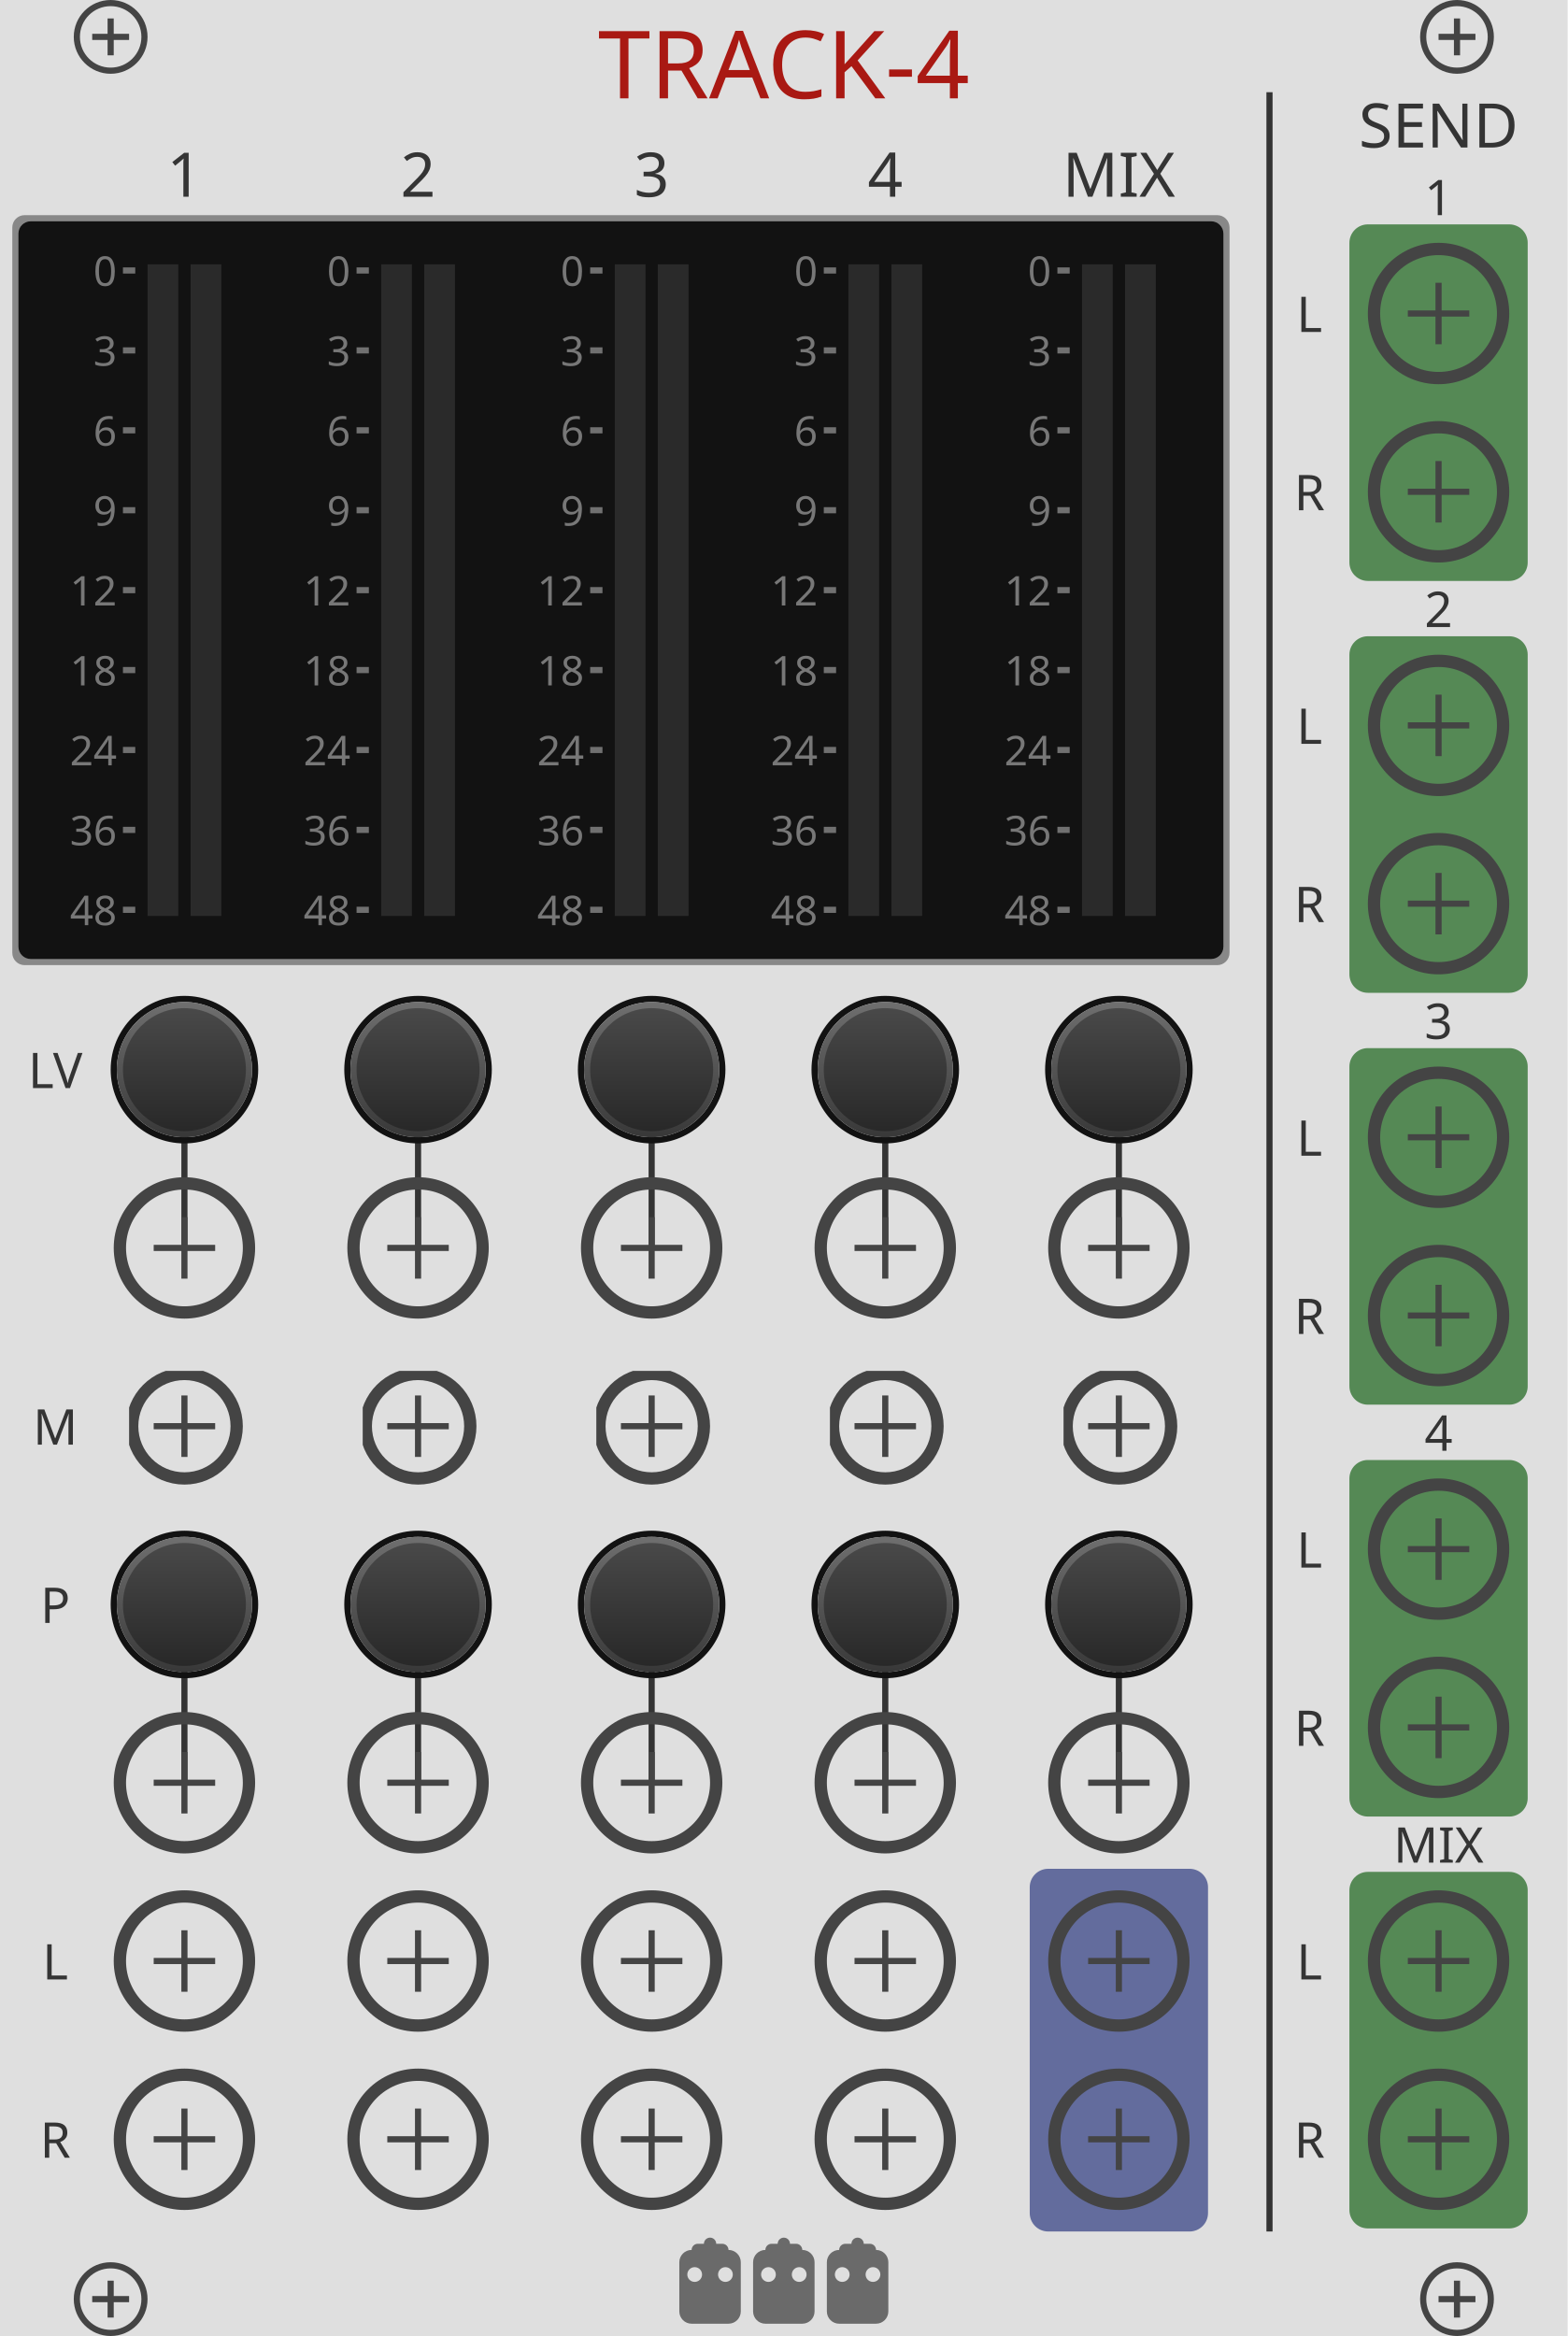
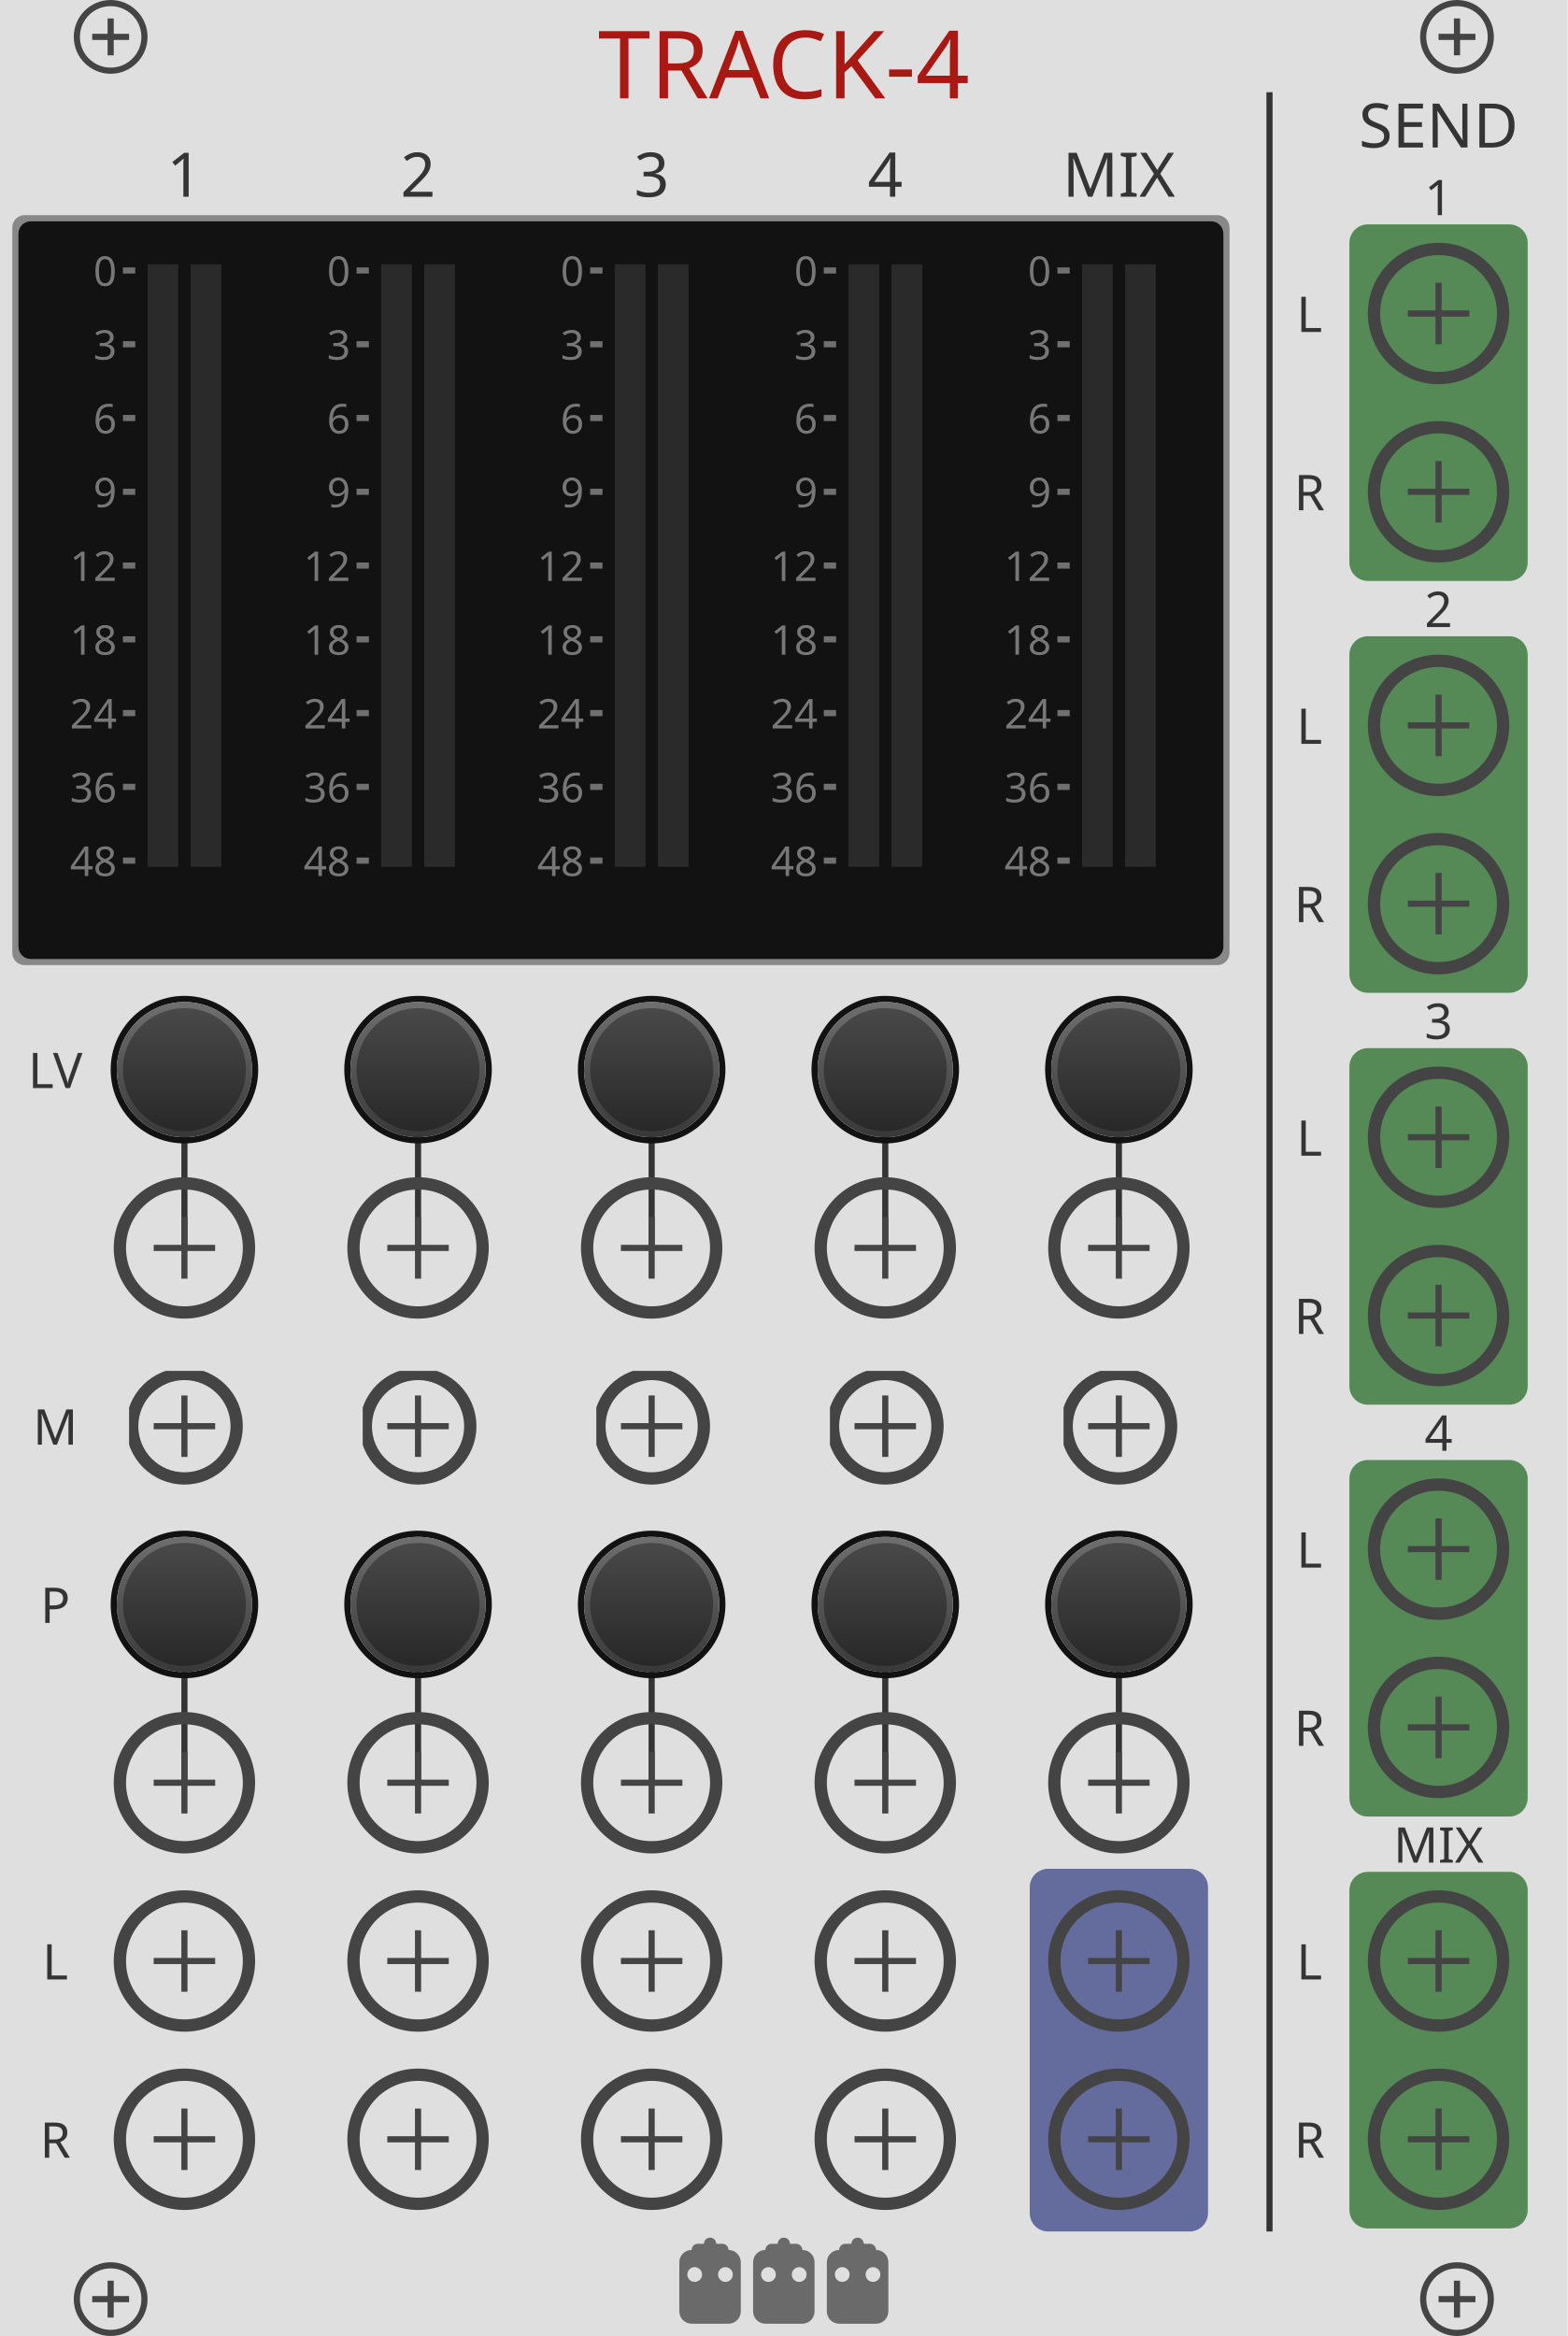
<svg xmlns="http://www.w3.org/2000/svg" xmlns:xlink="http://www.w3.org/1999/xlink" version="1.1" width="255" height="380" viewBox="0 0 255 380">
  <style>

    text.title {
      fill: #a91913;
      font-family: 'DIN Alternate';
      font-size: 11.5pt;
    }
    text.big-label {
      fill: #343434;
      font-family: 'DIN Alternate';
      font-size: 7.5pt;
    }
    text.label {
      fill: #343434;
      font-family: 'DIN Alternate';
      font-size: 6pt;
    }
    text.output-label {
      fill: #dfdfdf;
      font-family: 'DIN Alternate';
      font-size: 6pt;
    }

    .background {
      fill: #dfdfdf;
    }
    .poly-output {
      fill: #558955;
    }
    .mono-output {
      fill: #636c9d;
    }

    polyline.icon {
      stroke: #343434;
      stroke-width: 1.2;
      fill: none;
    }
    polyline.connect {
      stroke: #343434;
      stroke-width: 1;
      fill: none;
    }

    rect.lcd-bg {
      fill: #121212;
    }
    rect.lcd-bg-frame {
      fill: #888888;
    }
    rect.lcd-bg-accent {
      fill: #2a2a2a;
    }
    text.lcd-label {
      fill: #777777;
      font-family: 'Monaco';
      font-size: 5pt;
    }
    polyline.lcd-tick {
      stroke: #707070;
      stroke-width: 1;
      fill: none;
    }

    .blueprint {
      stroke: #444444;
      fill: none;
    }

  </style>
  <defs>
    <linearGradient id="smallKnobLight" x1="0%" y1="0%" x2="0%" y2="100%">
      <stop offset="0%" stop-color="#6f6f6f" />
      <stop offset="100%" stop-color="#383838" />
    </linearGradient>
    <linearGradient id="smallKnobDark" x1="0%" y1="0%" x2="0%" y2="100%">
      <stop offset="0%" stop-color="#494949" />
      <stop offset="100%" stop-color="#282828" />
    </linearGradient>
    <linearGradient id="bigKnobLight" x1="0%" y1="0%" x2="0%" y2="100%">
      <stop offset="0%" stop-color="#888" />
      <stop offset="100%" stop-color="#333" />
    </linearGradient>
    <linearGradient id="bigKnobDark" x1="0%" y1="0%" x2="0%" y2="100%">
      <stop offset="0%" stop-color="#5c5c5c" />
      <stop offset="100%" stop-color="#282828" />
    </linearGradient>
    <symbol id="knob18">
      <g transform="translate(9 9)">
        <circle r="8.5" stroke="#222" fill="none" />
        <circle r="8" fill="url('#smallKnobLight')" />
        <circle r="7" fill="url('#smallKnobDark')" />
      </g>
    </symbol>
    <symbol id="knob24">
      <g transform="translate(12 12)">
        <circle r="11.5" stroke="#121212" fill="none" />
        <circle r="11" fill="url('#smallKnobLight')" />
        <circle r="10" fill="url('#smallKnobDark')" />
      </g>
    </symbol>
    <symbol id="knob45">
      <g transform="translate(22.5 22.5)">
        <circle r="22" fill="url('#bigKnobDark')" />
        <circle r="20" fill="url('#bigKnobLight')" />
      </g>
    </symbol>
    <symbol id="toggleButton">
      <g transform="translate(9 9)">
        <polyline points="-5,0 5,0" stroke-width="1" class="blueprint" />
        <polyline points="0,-5 0,5" stroke-width="1" class="blueprint" />
        <circle cx="0" cy="0" r="8.5" stroke-width="2" class="blueprint" />
      </g>
    </symbol>
    <symbol id="port">
      <g transform="translate(12 12)">
        <polyline points="-5,0 5,0" stroke-width="1" class="blueprint" />
        <polyline points="0,-5 0,5" stroke-width="1" class="blueprint" />
        <circle cx="0" cy="0" r="10.5" stroke-width="2" class="blueprint" />
      </g>
    </symbol>
    <symbol id="screw">
      <g transform="translate(6 6)">
        <polyline points="-3,0 3,0" stroke-width="1" class="blueprint" />
        <polyline points="0,-3 0,3" stroke-width="1" class="blueprint" />
      </g>
      <circle cx="6" cy="6" r="5.5" stroke-width="1" class="blueprint" />
    </symbol>
    <symbol id="hswitch14">
      <rect x="1" y="1" rx="2" width="20" height="12" stroke-width="2" class="blueprint" />
      <g transform="translate(12 7)">
        <polyline points="-5,0 5,0" stroke-width="1" class="blueprint" />
        <polyline points="0,-5 0,5" stroke-width="1" class="blueprint" />
      </g>
    </symbol>
    <symbol id="meter-strip">
      <g transform="translate(20 4)">
-         <rect x="-6" y="-1" width="5" height="106" class="lcd-bg-accent" />
-         <rect x="1" y="-1" width="5" height="106" class="lcd-bg-accent" />
+         <rect x="-6" y="-1" width="5" height="98" class="lcd-bg-accent" />
+         <rect x="1" y="-1" width="5" height="98" class="lcd-bg-accent" />
        <g transform="translate(-11 2.5)">
          <text x="0" y="0" class="lcd-label" text-anchor="end">0</text>
-           <text x="0" y="13" class="lcd-label" text-anchor="end">3</text>
-           <text x="0" y="26" class="lcd-label" text-anchor="end">6</text>
-           <text x="0" y="39" class="lcd-label" text-anchor="end">9</text>
-           <text x="0" y="52" class="lcd-label" text-anchor="end">12</text>
-           <text x="0" y="65" class="lcd-label" text-anchor="end">18</text>
-           <text x="0" y="78" class="lcd-label" text-anchor="end">24</text>
-           <text x="0" y="91" class="lcd-label" text-anchor="end">36</text>
-           <text x="0" y="104" class="lcd-label" text-anchor="end">48</text>
+           <text x="0" y="12" class="lcd-label" text-anchor="end">3</text>
+           <text x="0" y="24" class="lcd-label" text-anchor="end">6</text>
+           <text x="0" y="36" class="lcd-label" text-anchor="end">9</text>
+           <text x="0" y="48" class="lcd-label" text-anchor="end">12</text>
+           <text x="0" y="60" class="lcd-label" text-anchor="end">18</text>
+           <text x="0" y="72" class="lcd-label" text-anchor="end">24</text>
+           <text x="0" y="84" class="lcd-label" text-anchor="end">36</text>
+           <text x="0" y="96" class="lcd-label" text-anchor="end">48</text>
        </g>
        <g transform="translate(-10 0)">
-           <polyline points="0   0 2   0" class="lcd-tick" />
-           <polyline points="0  13 2  13" class="lcd-tick" />
-           <polyline points="0  26 2  26" class="lcd-tick" />
-           <polyline points="0  39 2  39" class="lcd-tick" />
-           <polyline points="0  52 2  52" class="lcd-tick" />
-           <polyline points="0  65 2  65" class="lcd-tick" />
-           <polyline points="0  78 2  78" class="lcd-tick" />
-           <polyline points="0  91 2  91" class="lcd-tick" />
-           <polyline points="0 104 2 104" class="lcd-tick" />
+           <polyline points="0  0 2  0" class="lcd-tick" />
+           <polyline points="0 12 2 12" class="lcd-tick" />
+           <polyline points="0 24 2 24" class="lcd-tick" />
+           <polyline points="0 36 2 36" class="lcd-tick" />
+           <polyline points="0 48 2 48" class="lcd-tick" />
+           <polyline points="0 60 2 60" class="lcd-tick" />
+           <polyline points="0 72 2 72" class="lcd-tick" />
+           <polyline points="0 84 2 84" class="lcd-tick" />
+           <polyline points="0 96 2 96" class="lcd-tick" />
        </g>
      </g>
    </symbol>
    <symbol id="logo">
      <g transform="translate(6 6)">
        <rect x="-5" y="-4" height="12" width="10" rx="2" fill="#6a6a6a" stroke="none" />
        <rect x="-3" y="-5" height="4" width="6" rx="1" fill="#6a6a6a" stroke="none" />
        <path d="M0,-3, 0,-5" stroke="#6a6a6a" stroke-width="2" stroke-linecap="round" />
        <circle cx="-2.5" cy="0" r="1.2" fill="#dfdfdf" stroke="none" />
        <circle cx="2.5" cy="0" r="1.2" fill="#dfdfdf" stroke="none" />
      </g>
    </symbol>
  </defs>
  <rect class="background" width="100%" height="100%" />
  <text class="title" x="50%" y="16" text-anchor="middle">TRACK-4</text>
  <g transform="translate(127.5 370)">
    <g transform="translate(-18 -6)">
      <use xlink:href="#logo" />
    </g>
    <g transform="translate(-6 -6)">
      <use xlink:href="#logo" />
    </g>
    <g transform="translate(6 -6)">
      <use xlink:href="#logo" />
    </g>
  </g>
  <g transform="translate(12 0)">
    <use xlink:href="#screw" />
  </g>
  <g transform="translate(12 368)">
    <use xlink:href="#screw" />
  </g>
  <g transform="translate(231 0)">
    <use xlink:href="#screw" />
  </g>
  <g transform="translate(231 368)">
    <use xlink:href="#screw" />
  </g>
  <rect x="2" y="35" width="198" height="122" rx="2" class="lcd-bg-frame" />
  <rect x="3" y="36" width="196" height="120" rx="2" class="lcd-bg" />
  <g transform="translate(9 0)">
    <g transform="translate(0 174)">
      <text x="0" y="3" class="label" text-anchor="middle">LV</text>
    </g>
    <g transform="translate(0 232)">
      <text x="0" y="3" class="label" text-anchor="middle">M</text>
    </g>
    <g transform="translate(0 261)">
      <text x="0" y="3" class="label" text-anchor="middle">P</text>
    </g>
    <g transform="translate(0 319)">
      <text x="0" y="3" class="label" text-anchor="middle">L</text>
    </g>
    <g transform="translate(0 348)">
      <text x="0" y="3" class="label" text-anchor="middle">R</text>
    </g>
  </g>
  <g transform="translate(30 32)">
    <text x="0" y="0" class="big-label" text-anchor="middle">1</text>
  </g>
  <g transform="translate(30 44)">
    <use xlink:href="#meter-strip" transform="translate(-20 -4)" />
  </g>
  <g transform="translate(30 174)">
    <polyline points="0 0 0 29" class="connect" />
    <use xlink:href="#knob24" transform="translate(-12 -12)" />
  </g>
  <g transform="translate(30 203)">
    <use xlink:href="#port" transform="translate(-12 -12)" />
  </g>
  <g transform="translate(30 232)">
    <use xlink:href="#toggleButton" transform="translate(-9 -9)" />
  </g>
  <g transform="translate(30 261)">
    <polyline points="0 0 0 29" class="connect" />
    <use xlink:href="#knob24" transform="translate(-12 -12)" />
  </g>
  <g transform="translate(30 290)">
    <use xlink:href="#port" transform="translate(-12 -12)" />
  </g>
  <g transform="translate(30 319)">
    <use xlink:href="#port" transform="translate(-12 -12)" />
  </g>
  <g transform="translate(30 348)">
    <use xlink:href="#port" transform="translate(-12 -12)" />
  </g>
  <g transform="translate(38 0)">
    <g transform="translate(30 32)">
      <text x="0" y="0" class="big-label" text-anchor="middle">2</text>
    </g>
    <g transform="translate(30 44)">
      <use xlink:href="#meter-strip" transform="translate(-20 -4)" />
    </g>
    <g transform="translate(30 174)">
      <polyline points="0 0 0 29" class="connect" />
      <use xlink:href="#knob24" transform="translate(-12 -12)" />
    </g>
    <g transform="translate(30 203)">
      <use xlink:href="#port" transform="translate(-12 -12)" />
    </g>
    <g transform="translate(30 232)">
      <use xlink:href="#toggleButton" transform="translate(-9 -9)" />
    </g>
    <g transform="translate(30 261)">
      <polyline points="0 0 0 29" class="connect" />
      <use xlink:href="#knob24" transform="translate(-12 -12)" />
    </g>
    <g transform="translate(30 290)">
      <use xlink:href="#port" transform="translate(-12 -12)" />
    </g>
    <g transform="translate(30 319)">
      <use xlink:href="#port" transform="translate(-12 -12)" />
    </g>
    <g transform="translate(30 348)">
      <use xlink:href="#port" transform="translate(-12 -12)" />
    </g>
  </g>
  <g transform="translate(76 0)">
    <g transform="translate(30 32)">
      <text x="0" y="0" class="big-label" text-anchor="middle">3</text>
    </g>
    <g transform="translate(30 44)">
      <use xlink:href="#meter-strip" transform="translate(-20 -4)" />
    </g>
    <g transform="translate(30 174)">
      <polyline points="0 0 0 29" class="connect" />
      <use xlink:href="#knob24" transform="translate(-12 -12)" />
    </g>
    <g transform="translate(30 203)">
      <use xlink:href="#port" transform="translate(-12 -12)" />
    </g>
    <g transform="translate(30 232)">
      <use xlink:href="#toggleButton" transform="translate(-9 -9)" />
    </g>
    <g transform="translate(30 261)">
      <polyline points="0 0 0 29" class="connect" />
      <use xlink:href="#knob24" transform="translate(-12 -12)" />
    </g>
    <g transform="translate(30 290)">
      <use xlink:href="#port" transform="translate(-12 -12)" />
    </g>
    <g transform="translate(30 319)">
      <use xlink:href="#port" transform="translate(-12 -12)" />
    </g>
    <g transform="translate(30 348)">
      <use xlink:href="#port" transform="translate(-12 -12)" />
    </g>
  </g>
  <g transform="translate(114 0)">
    <g transform="translate(30 32)">
      <text x="0" y="0" class="big-label" text-anchor="middle">4</text>
    </g>
    <g transform="translate(30 44)">
      <use xlink:href="#meter-strip" transform="translate(-20 -4)" />
    </g>
    <g transform="translate(30 174)">
      <polyline points="0 0 0 29" class="connect" />
      <use xlink:href="#knob24" transform="translate(-12 -12)" />
    </g>
    <g transform="translate(30 203)">
      <use xlink:href="#port" transform="translate(-12 -12)" />
    </g>
    <g transform="translate(30 232)">
      <use xlink:href="#toggleButton" transform="translate(-9 -9)" />
    </g>
    <g transform="translate(30 261)">
      <polyline points="0 0 0 29" class="connect" />
      <use xlink:href="#knob24" transform="translate(-12 -12)" />
    </g>
    <g transform="translate(30 290)">
      <use xlink:href="#port" transform="translate(-12 -12)" />
    </g>
    <g transform="translate(30 319)">
      <use xlink:href="#port" transform="translate(-12 -12)" />
    </g>
    <g transform="translate(30 348)">
      <use xlink:href="#port" transform="translate(-12 -12)" />
    </g>
  </g>
  <g transform="translate(152 0)">
    <g transform="translate(30 32)">
      <text x="0" y="0" class="big-label" text-anchor="middle">MIX</text>
    </g>
    <g transform="translate(30 44)">
      <use xlink:href="#meter-strip" transform="translate(-20 -4)" />
    </g>
    <g transform="translate(30 174)">
      <polyline points="0 0 0 29" class="connect" />
      <use xlink:href="#knob24" transform="translate(-12 -12)" />
    </g>
    <g transform="translate(30 203)">
      <use xlink:href="#port" transform="translate(-12 -12)" />
    </g>
    <g transform="translate(30 232)">
      <use xlink:href="#toggleButton" transform="translate(-9 -9)" />
    </g>
    <g transform="translate(30 261)">
      <polyline points="0 0 0 29" class="connect" />
      <use xlink:href="#knob24" transform="translate(-12 -12)" />
    </g>
    <g transform="translate(30 290)">
      <use xlink:href="#port" transform="translate(-12 -12)" />
    </g>
    <g transform="translate(30 319)">
      <rect x="-14.5" y="-15" width="29" height="59" rx="3" class="mono-output" />
      <use xlink:href="#port" transform="translate(-12 -12)" />
    </g>
    <g transform="translate(30 348)">
      <use xlink:href="#port" transform="translate(-12 -12)" />
    </g>
  </g>
  <g transform="translate(234 0)">
    <polyline points="-27.5 15 -27.5 363" class="connect" />
    <text x="0" y="24" class="big-label" text-anchor="middle">SEND</text>
    <g transform="translate(0 51)">
      <text x="0" y="-16" class="label" text-anchor="middle">1</text>
      <text x="-21" y="3" class="label" text-anchor="middle">L</text>
      <rect x="-14.5" y="-14.5" width="29" height="58" rx="3" class="poly-output" />
      <use xlink:href="#port" transform="translate(-12 -12)" />
      <g transform="translate(0 29)">
        <text x="-21" y="3" class="label" text-anchor="middle">R</text>
        <use xlink:href="#port" transform="translate(-12 -12)" />
      </g>
    </g>
    <g transform="translate(0 118)">
      <text x="0" y="-16" class="label" text-anchor="middle">2</text>
      <text x="-21" y="3" class="label" text-anchor="middle">L</text>
      <rect x="-14.5" y="-14.5" width="29" height="58" rx="3" class="poly-output" />
      <use xlink:href="#port" transform="translate(-12 -12)" />
      <g transform="translate(0 29)">
        <text x="-21" y="3" class="label" text-anchor="middle">R</text>
        <use xlink:href="#port" transform="translate(-12 -12)" />
      </g>
    </g>
    <g transform="translate(0 185)">
      <text x="0" y="-16" class="label" text-anchor="middle">3</text>
      <text x="-21" y="3" class="label" text-anchor="middle">L</text>
      <rect x="-14.5" y="-14.5" width="29" height="58" rx="3" class="poly-output" />
      <use xlink:href="#port" transform="translate(-12 -12)" />
      <g transform="translate(0 29)">
        <text x="-21" y="3" class="label" text-anchor="middle">R</text>
        <use xlink:href="#port" transform="translate(-12 -12)" />
      </g>
    </g>
    <g transform="translate(0 252)">
      <text x="0" y="-16" class="label" text-anchor="middle">4</text>
      <text x="-21" y="3" class="label" text-anchor="middle">L</text>
      <rect x="-14.5" y="-14.5" width="29" height="58" rx="3" class="poly-output" />
      <use xlink:href="#port" transform="translate(-12 -12)" />
      <g transform="translate(0 29)">
        <text x="-21" y="3" class="label" text-anchor="middle">R</text>
        <use xlink:href="#port" transform="translate(-12 -12)" />
      </g>
    </g>
    <g transform="translate(0 319)">
      <text x="0" y="-16" class="label" text-anchor="middle">MIX</text>
      <text x="-21" y="3" class="label" text-anchor="middle">L</text>
      <rect x="-14.5" y="-14.5" width="29" height="58" rx="3" class="poly-output" />
      <use xlink:href="#port" transform="translate(-12 -12)" />
      <g transform="translate(0 29)">
        <text x="-21" y="3" class="label" text-anchor="middle">R</text>
        <use xlink:href="#port" transform="translate(-12 -12)" />
      </g>
    </g>
  </g>
</svg>
